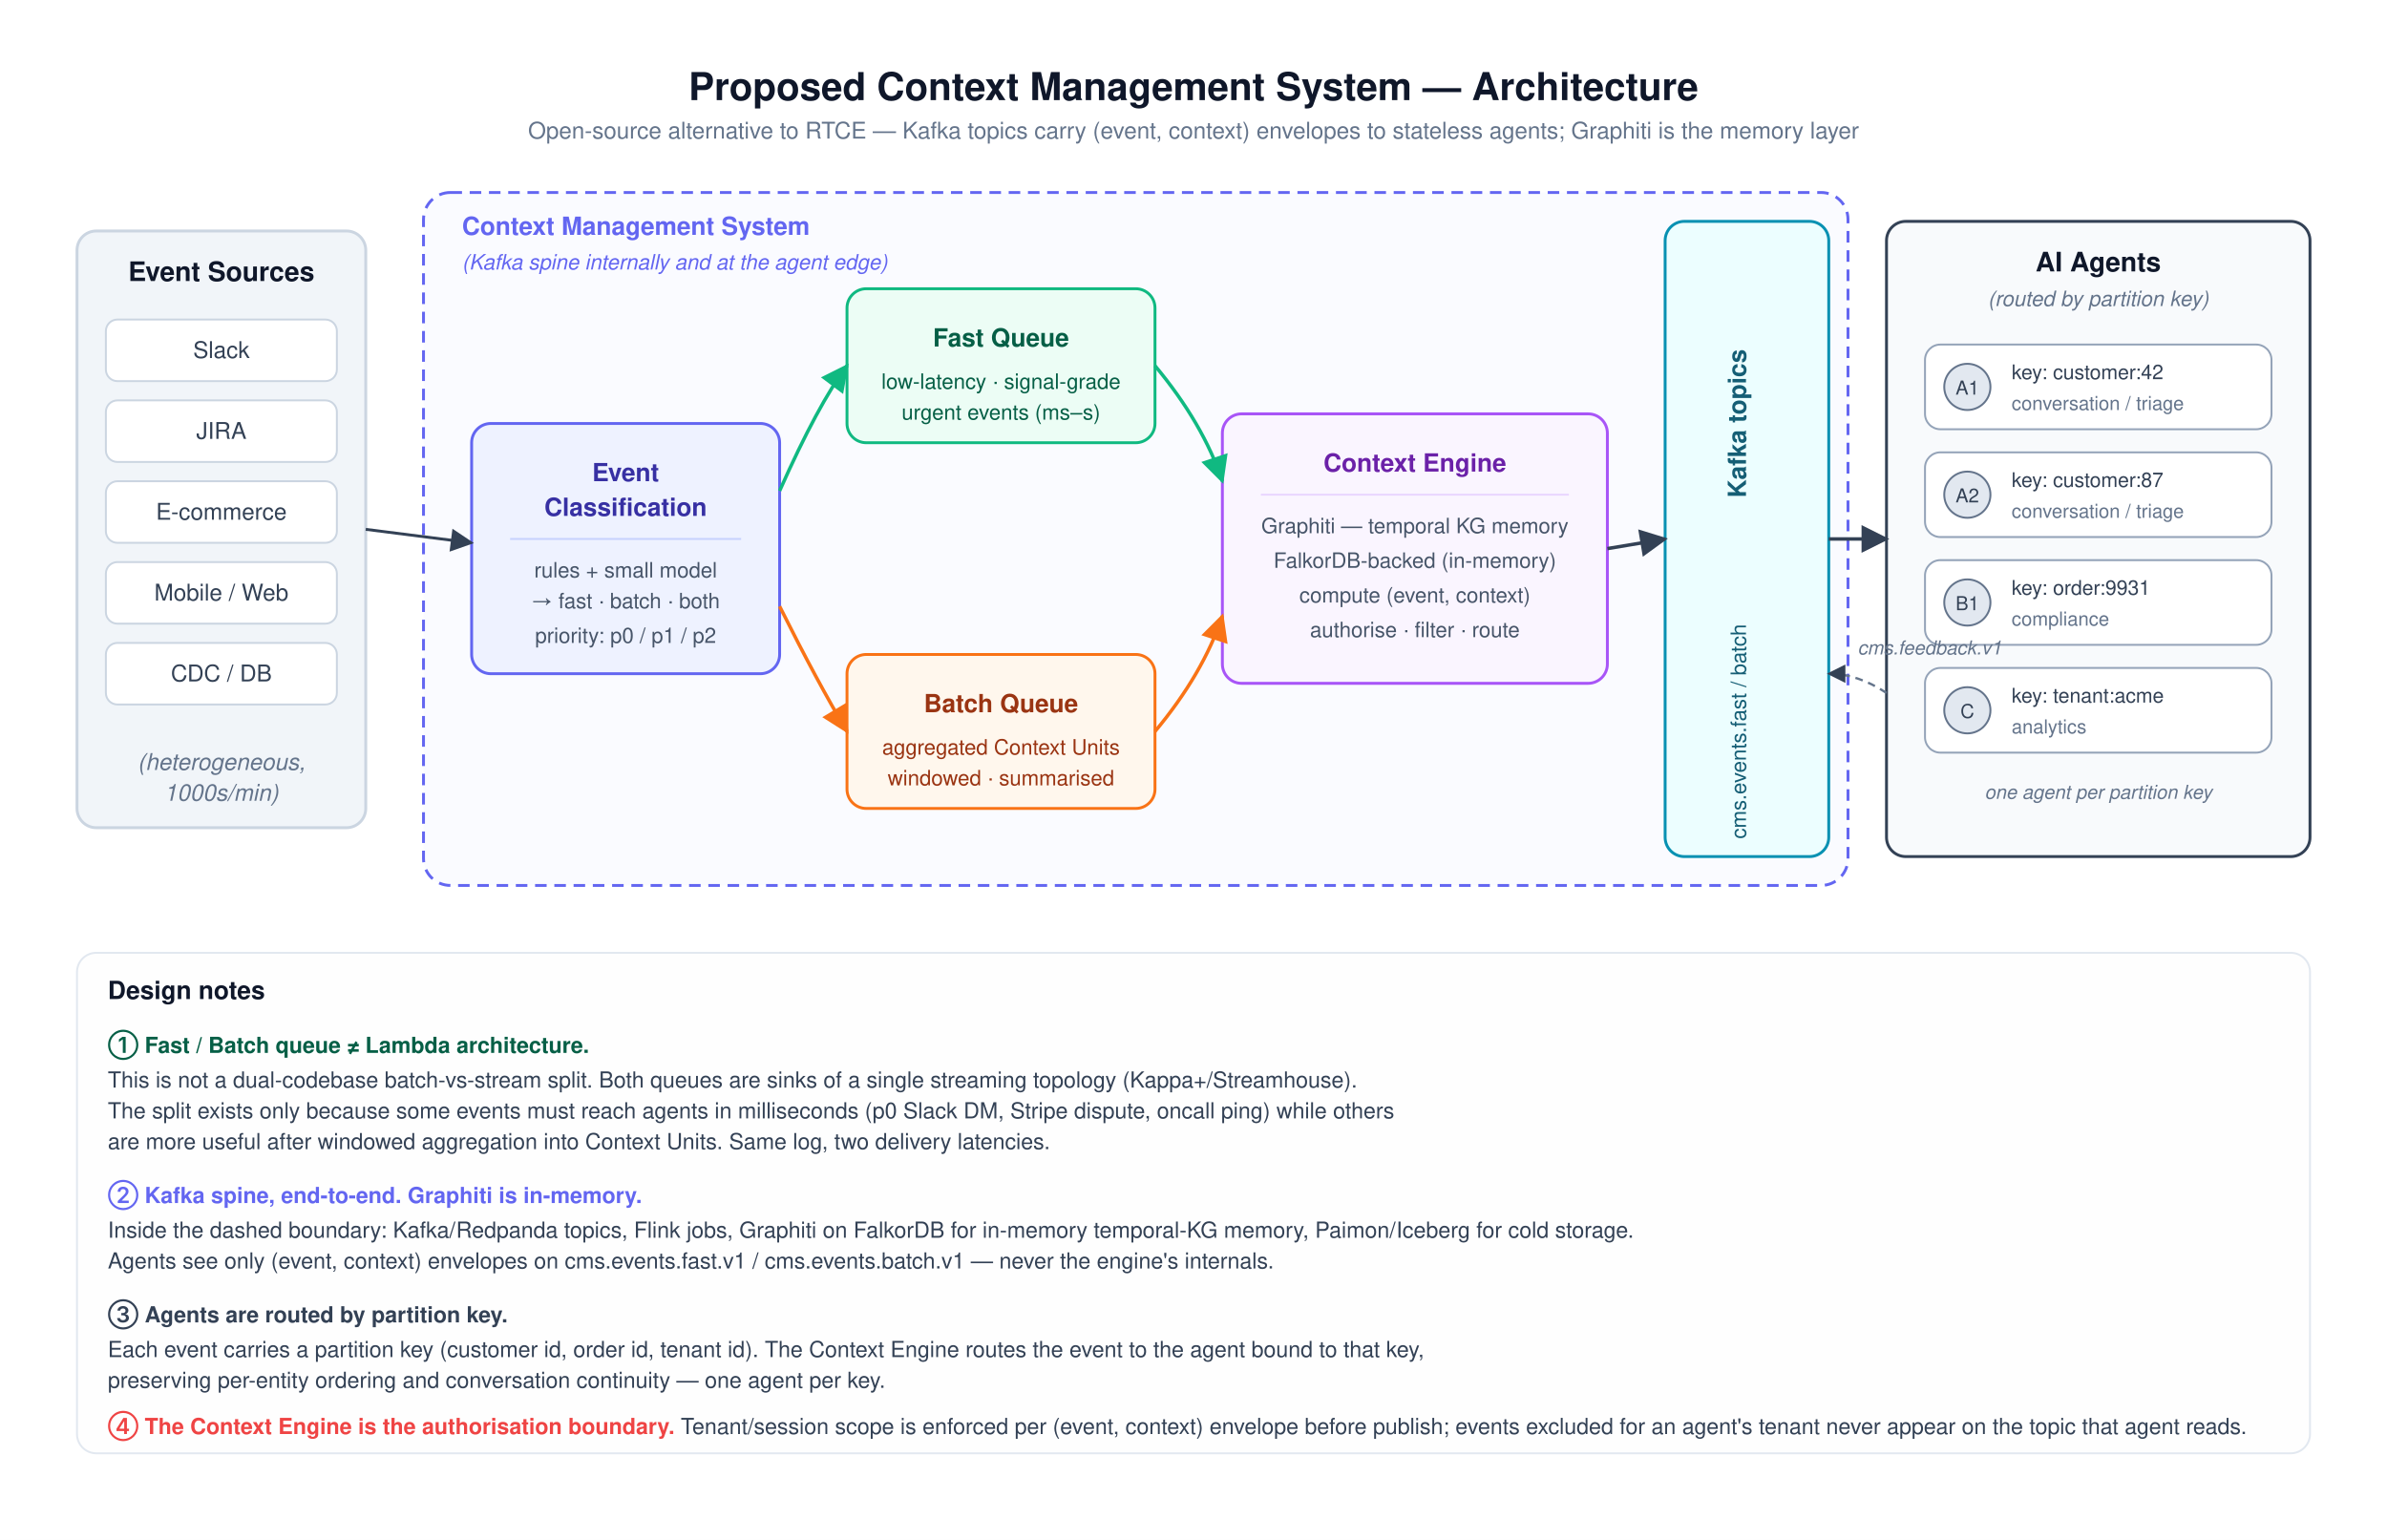
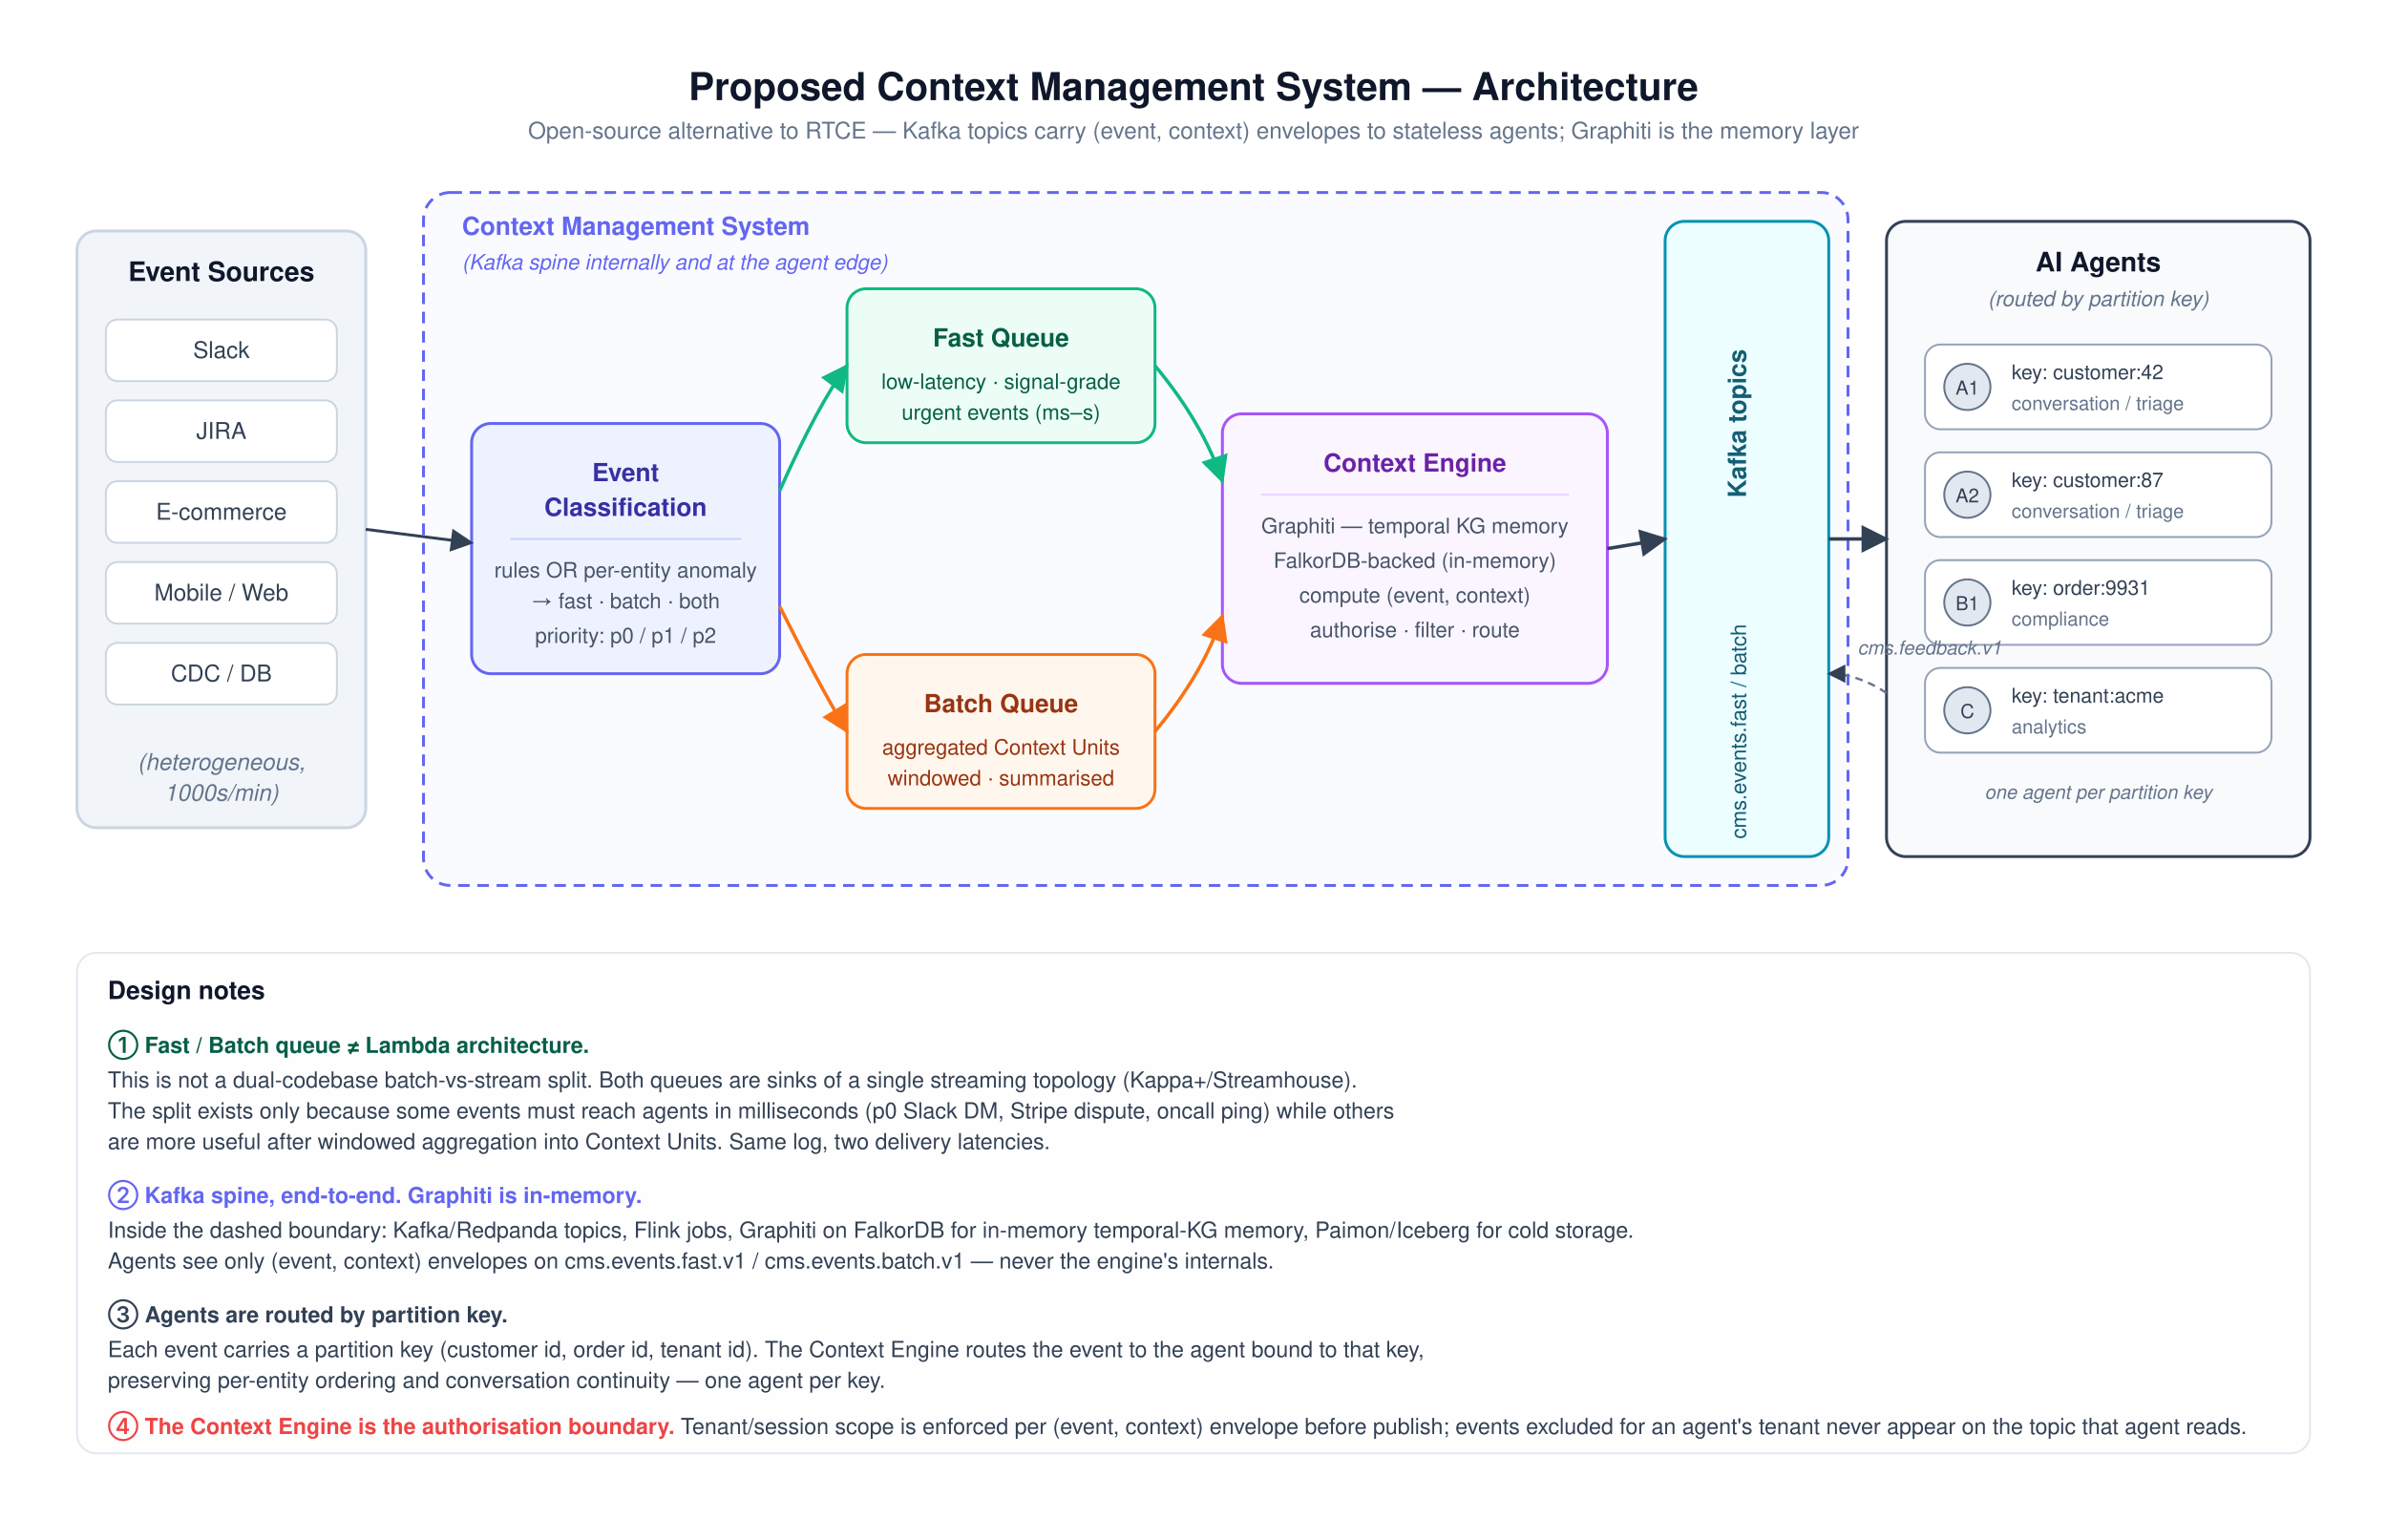
<svg xmlns="http://www.w3.org/2000/svg" viewBox="-20 -20 1240 800" font-family="system-ui, -apple-system, 'Segoe UI', Helvetica, Arial, sans-serif">
  <defs>
    <marker id="arrow" viewBox="0 0 10 10" refX="9" refY="5" markerWidth="8" markerHeight="8" orient="auto-start-reverse">
      <path d="M0,0 L10,5 L0,10 z" fill="#334155" />
    </marker>
    <marker id="arrow-fast" viewBox="0 0 10 10" refX="9" refY="5" markerWidth="8" markerHeight="8" orient="auto-start-reverse">
      <path d="M0,0 L10,5 L0,10 z" fill="#10b981" />
    </marker>
    <marker id="arrow-batch" viewBox="0 0 10 10" refX="9" refY="5" markerWidth="8" markerHeight="8" orient="auto-start-reverse">
      <path d="M0,0 L10,5 L0,10 z" fill="#f97316" />
    </marker>
  </defs>
  <rect x="-20" y="-20" width="1240" height="800" fill="#ffffff" />
  <text x="600" y="32" text-anchor="middle" font-size="20" font-weight="600" fill="#0f172a">Proposed Context Management System — Architecture</text>
  <text x="600" y="52" text-anchor="middle" font-size="12" fill="#64748b">Open-source alternative to RTCE — Kafka topics carry (event, context) envelopes to stateless agents; Graphiti is the memory layer</text>
  <rect x="200" y="80" width="740" height="360" rx="14" fill="#fafbff" stroke="#6366f1" stroke-width="1.5" stroke-dasharray="6 4" />
  <text x="220" y="102" font-size="13" font-weight="600" fill="#6366f1">Context Management System</text>
  <text x="220" y="120" font-size="11" fill="#6366f1" font-style="italic">(Kafka spine internally and at the agent edge)</text>
  <g transform="translate(20,100)">
    <rect width="150" height="310" rx="10" fill="#f1f5f9" stroke="#cbd5e1" stroke-width="1.5" />
    <text x="75" y="26" text-anchor="middle" font-size="14" font-weight="600" fill="#0f172a">Event Sources</text>
    <g font-size="12" fill="#334155">
      <rect x="15" y="46" width="120" height="32" rx="6" fill="#ffffff" stroke="#cbd5e1" />
      <text x="75" y="66" text-anchor="middle">Slack</text>
      <rect x="15" y="88" width="120" height="32" rx="6" fill="#ffffff" stroke="#cbd5e1" />
      <text x="75" y="108" text-anchor="middle">JIRA</text>
      <rect x="15" y="130" width="120" height="32" rx="6" fill="#ffffff" stroke="#cbd5e1" />
      <text x="75" y="150" text-anchor="middle">E-commerce</text>
      <rect x="15" y="172" width="120" height="32" rx="6" fill="#ffffff" stroke="#cbd5e1" />
      <text x="75" y="192" text-anchor="middle">Mobile / Web</text>
      <rect x="15" y="214" width="120" height="32" rx="6" fill="#ffffff" stroke="#cbd5e1" />
      <text x="75" y="234" text-anchor="middle">CDC / DB</text>
      <text x="75" y="280" text-anchor="middle" fill="#64748b" font-style="italic">(heterogeneous,</text>
      <text x="75" y="296" text-anchor="middle" fill="#64748b" font-style="italic">1000s/min)</text>
    </g>
  </g>
  <g transform="translate(225, 200)">
    <rect width="160" height="130" rx="10" fill="#eef2ff" stroke="#6366f1" stroke-width="1.5" />
    <text x="80" y="30" text-anchor="middle" font-size="13" font-weight="600" fill="#3730a3">Event</text>
    <text x="80" y="48" text-anchor="middle" font-size="13" font-weight="600" fill="#3730a3">Classification</text>
    <line x1="20" y1="60" x2="140" y2="60" stroke="#c7d2fe" stroke-width="1" />
-     <text x="80" y="80" text-anchor="middle" font-size="11" fill="#475569">rules + small model</text>
+     <text x="80" y="80" text-anchor="middle" font-size="11" fill="#475569">rules OR per-entity anomaly</text>
    <text x="80" y="96" text-anchor="middle" font-size="11" fill="#475569">→ fast · batch · both</text>
    <text x="80" y="114" text-anchor="middle" font-size="11" fill="#475569">priority: p0 / p1 / p2</text>
  </g>
  <g transform="translate(420, 130)">
    <rect width="160" height="80" rx="10" fill="#ecfdf5" stroke="#10b981" stroke-width="1.5" />
    <text x="80" y="30" text-anchor="middle" font-size="13" font-weight="600" fill="#065f46">Fast Queue</text>
    <text x="80" y="52" text-anchor="middle" font-size="11" fill="#065f46">low-latency · signal-grade</text>
    <text x="80" y="68" text-anchor="middle" font-size="11" fill="#065f46">urgent events (ms–s)</text>
  </g>
  <g transform="translate(420, 320)">
    <rect width="160" height="80" rx="10" fill="#fff7ed" stroke="#f97316" stroke-width="1.5" />
    <text x="80" y="30" text-anchor="middle" font-size="13" font-weight="600" fill="#9a3412">Batch Queue</text>
    <text x="80" y="52" text-anchor="middle" font-size="11" fill="#9a3412">aggregated Context Units</text>
    <text x="80" y="68" text-anchor="middle" font-size="11" fill="#9a3412">windowed · summarised</text>
  </g>
  <g transform="translate(615, 195)">
    <rect width="200" height="140" rx="10" fill="#faf5ff" stroke="#a855f7" stroke-width="1.5" />
    <text x="100" y="30" text-anchor="middle" font-size="13" font-weight="600" fill="#6b21a8">Context Engine</text>
    <line x1="20" y1="42" x2="180" y2="42" stroke="#e9d5ff" stroke-width="1" />
    <text x="100" y="62" text-anchor="middle" font-size="11" fill="#475569">Graphiti — temporal KG memory</text>
    <text x="100" y="80" text-anchor="middle" font-size="11" fill="#475569">FalkorDB-backed (in-memory)</text>
    <text x="100" y="98" text-anchor="middle" font-size="11" fill="#475569">compute (event, context)</text>
    <text x="100" y="116" text-anchor="middle" font-size="11" fill="#475569">authorise · filter · route</text>
  </g>
  <g transform="translate(845, 95)">
    <rect width="85" height="330" rx="10" fill="#ecfeff" stroke="#0891b2" stroke-width="1.5" />
    <text x="42" y="105" text-anchor="middle" font-size="13" font-weight="600" fill="#155e75" transform="rotate(-90 42 105)">Kafka topics</text>
    <text x="42" y="265" text-anchor="middle" font-size="11" fill="#155e75" transform="rotate(-90 42 265)">cms.events.fast / batch</text>
  </g>
  <g transform="translate(960, 95)">
    <rect width="220" height="330" rx="10" fill="#f8fafc" stroke="#334155" stroke-width="1.5" />
    <text x="110" y="26" text-anchor="middle" font-size="14" font-weight="600" fill="#0f172a">AI Agents</text>
    <text x="110" y="44" text-anchor="middle" font-size="11" fill="#64748b" font-style="italic">(routed by partition key)</text>
    <g font-size="11" fill="#334155">
      <rect x="20" y="64" width="180" height="44" rx="8" fill="#ffffff" stroke="#94a3b8" />
      <circle cx="42" cy="86" r="12" fill="#e2e8f0" stroke="#64748b" />
      <text x="42" y="90" text-anchor="middle" font-size="10">A1</text>
      <text x="65" y="82" font-size="10.5" fill="#334155">key: customer:42</text>
      <text x="65" y="98" font-size="10" fill="#64748b">conversation / triage</text>
      <rect x="20" y="120" width="180" height="44" rx="8" fill="#ffffff" stroke="#94a3b8" />
      <circle cx="42" cy="142" r="12" fill="#e2e8f0" stroke="#64748b" />
      <text x="42" y="146" text-anchor="middle" font-size="10">A2</text>
      <text x="65" y="138" font-size="10.5" fill="#334155">key: customer:87</text>
      <text x="65" y="154" font-size="10" fill="#64748b">conversation / triage</text>
      <rect x="20" y="176" width="180" height="44" rx="8" fill="#ffffff" stroke="#94a3b8" />
      <circle cx="42" cy="198" r="12" fill="#e2e8f0" stroke="#64748b" />
      <text x="42" y="202" text-anchor="middle" font-size="10">B1</text>
      <text x="65" y="194" font-size="10.5" fill="#334155">key: order:9931</text>
      <text x="65" y="210" font-size="10" fill="#64748b">compliance</text>
      <rect x="20" y="232" width="180" height="44" rx="8" fill="#ffffff" stroke="#94a3b8" />
      <circle cx="42" cy="254" r="12" fill="#e2e8f0" stroke="#64748b" />
      <text x="42" y="258" text-anchor="middle" font-size="10">C</text>
      <text x="65" y="250" font-size="10.5" fill="#334155">key: tenant:acme</text>
      <text x="65" y="266" font-size="10" fill="#64748b">analytics</text>
      <text x="110" y="300" text-anchor="middle" font-size="10" fill="#64748b" font-style="italic">one agent per partition key</text>
    </g>
  </g>
  <line x1="170" y1="255" x2="225" y2="262" stroke="#334155" stroke-width="1.5" marker-end="url(#arrow)" />
  <path d="M 385 235 Q 405 190 420 170" stroke="#10b981" stroke-width="1.8" fill="none" marker-end="url(#arrow-fast)" />
  <path d="M 385 295 Q 405 335 420 360" stroke="#f97316" stroke-width="1.8" fill="none" marker-end="url(#arrow-batch)" />
  <path d="M 580 170 Q 605 200 615 230" stroke="#10b981" stroke-width="1.8" fill="none" marker-end="url(#arrow-fast)" />
  <path d="M 580 360 Q 605 330 615 300" stroke="#f97316" stroke-width="1.8" fill="none" marker-end="url(#arrow-batch)" />
  <line x1="815" y1="265" x2="845" y2="260" stroke="#334155" stroke-width="1.8" marker-end="url(#arrow)" />
  <line x1="930" y1="260" x2="960" y2="260" stroke="#334155" stroke-width="1.8" marker-end="url(#arrow)" />
  <path d="M 960 340 Q 945 330 930 330" stroke="#64748b" stroke-width="1.2" fill="none" stroke-dasharray="4 3" marker-end="url(#arrow)" />
  <text x="945" y="320" font-size="10" fill="#64748b" font-style="italic">cms.feedback.v1</text>
  <g transform="translate(20, 475)">
    <rect x="0" y="0" width="1160" height="260" rx="10" fill="#fefefe" stroke="#e2e8f0" stroke-width="1" />
    <text x="16" y="24" font-size="13" font-weight="600" fill="#0f172a">Design notes</text>
    <g font-size="11.5" fill="#334155">
      <text x="16" y="52" font-weight="600" fill="#065f46">① Fast / Batch queue ≠ Lambda architecture.</text>
      <text x="16" y="70">This is not a dual-codebase batch-vs-stream split. Both queues are sinks of a single streaming topology (Kappa+/Streamhouse).</text>
      <text x="16" y="86">The split exists only because some events must reach agents in milliseconds (p0 Slack DM, Stripe dispute, oncall ping) while others</text>
      <text x="16" y="102">are more useful after windowed aggregation into Context Units. Same log, two delivery latencies.</text>
      <text x="16" y="130" font-weight="600" fill="#6366f1">② Kafka spine, end-to-end. Graphiti is in-memory.</text>
      <text x="16" y="148">Inside the dashed boundary: Kafka/Redpanda topics, Flink jobs, Graphiti on FalkorDB for in-memory temporal-KG memory, Paimon/Iceberg for cold storage.</text>
      <text x="16" y="164">Agents see only (event, context) envelopes on cms.events.fast.v1 / cms.events.batch.v1 — never the engine's internals.</text>
      <text x="16" y="192" font-weight="600" fill="#334155">③ Agents are routed by partition key.</text>
      <text x="16" y="210">Each event carries a partition key (customer id, order id, tenant id). The Context Engine routes the event to the agent bound to that key,</text>
      <text x="16" y="226">preserving per-entity ordering and conversation continuity — one agent per key.</text>
      <text x="16" y="250">
        <tspan font-weight="600" fill="#ef4444">④ The Context Engine is the authorisation boundary.</tspan>  Tenant/session scope is enforced per (event, context) envelope before publish; events excluded for an agent's tenant never appear on the topic that agent reads.</text>
    </g>
  </g>
</svg>
